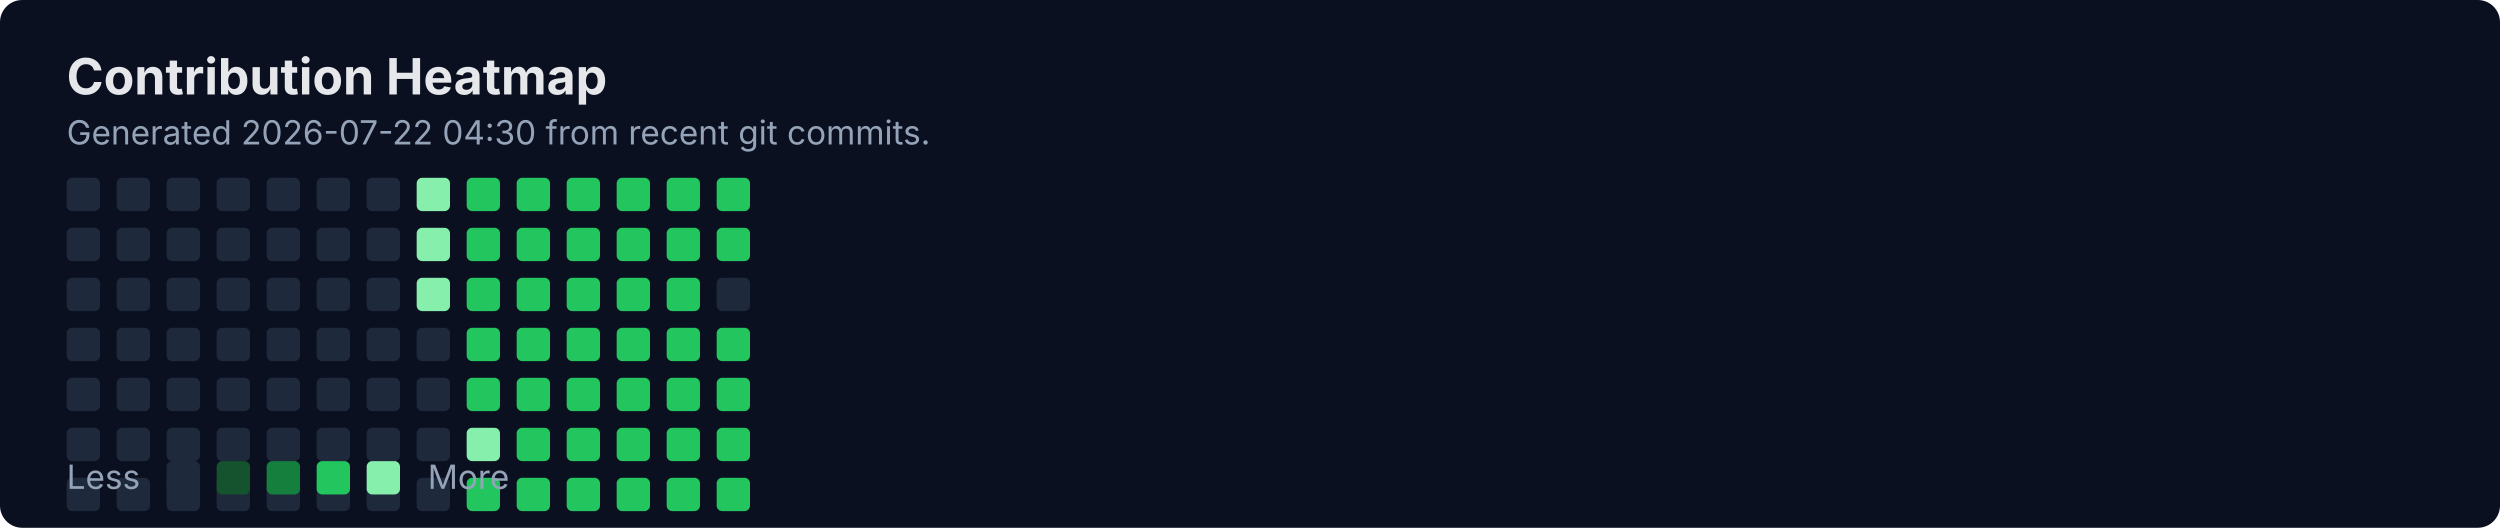
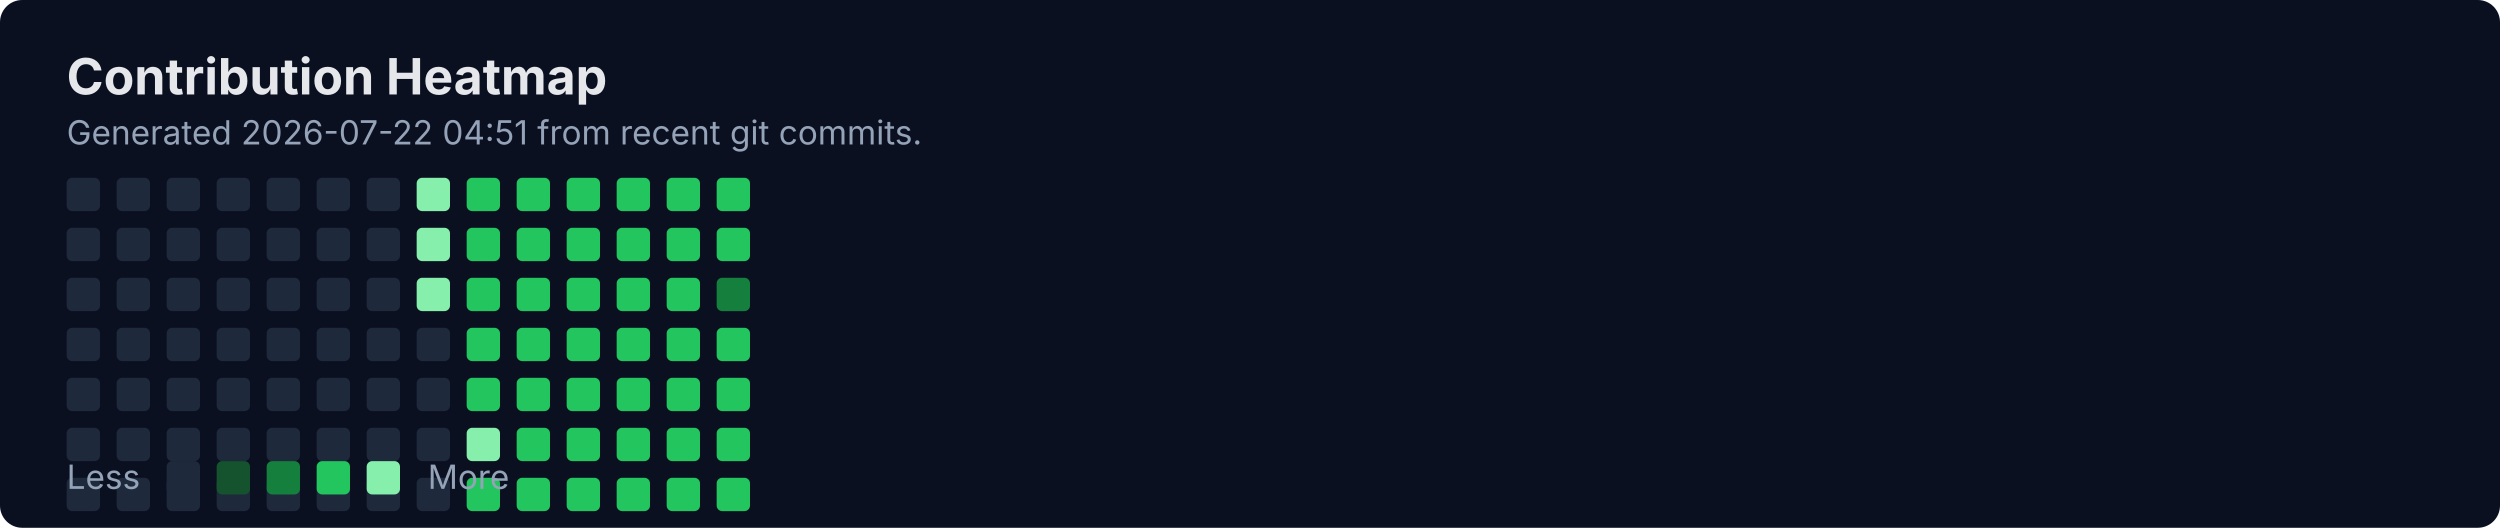
<svg xmlns="http://www.w3.org/2000/svg" width="900" height="190" viewBox="0 0 900 190" fill="none" role="img" aria-labelledby="title">
  <rect width="900" height="190" rx="8" fill="#0B1020" />
  <text x="24" y="34" fill="#E5E7EB" font-family="Inter, Segoe UI, Arial" font-size="18" font-weight="700">Contribution Heatmap</text>
-   <text x="24" y="52" fill="#94A3B8" font-family="Inter, Segoe UI, Arial" font-size="12">Generated 2026-07-22 04:30 from recent git commits.</text>
+   <text x="24" y="52" fill="#94A3B8" font-family="Inter, Segoe UI, Arial" font-size="12">Generated 2026-07-22 04:51 from recent git commits.</text>
  <rect x="24" y="118" width="12" height="12" rx="2" fill="#1E293B" />
  <rect x="24" y="136" width="12" height="12" rx="2" fill="#1E293B" />
  <rect x="24" y="154" width="12" height="12" rx="2" fill="#1E293B" />
  <rect x="24" y="172" width="12" height="12" rx="2" fill="#1E293B" />
  <rect x="24" y="64" width="12" height="12" rx="2" fill="#1E293B" />
  <rect x="24" y="82" width="12" height="12" rx="2" fill="#1E293B" />
  <rect x="24" y="100" width="12" height="12" rx="2" fill="#1E293B" />
  <rect x="42" y="118" width="12" height="12" rx="2" fill="#1E293B" />
  <rect x="42" y="136" width="12" height="12" rx="2" fill="#1E293B" />
  <rect x="42" y="154" width="12" height="12" rx="2" fill="#1E293B" />
  <rect x="42" y="172" width="12" height="12" rx="2" fill="#1E293B" />
  <rect x="42" y="64" width="12" height="12" rx="2" fill="#1E293B" />
  <rect x="42" y="82" width="12" height="12" rx="2" fill="#1E293B" />
  <rect x="42" y="100" width="12" height="12" rx="2" fill="#1E293B" />
  <rect x="60" y="118" width="12" height="12" rx="2" fill="#1E293B" />
  <rect x="60" y="136" width="12" height="12" rx="2" fill="#1E293B" />
  <rect x="60" y="154" width="12" height="12" rx="2" fill="#1E293B" />
  <rect x="60" y="172" width="12" height="12" rx="2" fill="#1E293B" />
  <rect x="60" y="64" width="12" height="12" rx="2" fill="#1E293B" />
  <rect x="60" y="82" width="12" height="12" rx="2" fill="#1E293B" />
  <rect x="60" y="100" width="12" height="12" rx="2" fill="#1E293B" />
  <rect x="78" y="118" width="12" height="12" rx="2" fill="#1E293B" />
  <rect x="78" y="136" width="12" height="12" rx="2" fill="#1E293B" />
  <rect x="78" y="154" width="12" height="12" rx="2" fill="#1E293B" />
  <rect x="78" y="172" width="12" height="12" rx="2" fill="#1E293B" />
  <rect x="78" y="64" width="12" height="12" rx="2" fill="#1E293B" />
  <rect x="78" y="82" width="12" height="12" rx="2" fill="#1E293B" />
  <rect x="78" y="100" width="12" height="12" rx="2" fill="#1E293B" />
  <rect x="96" y="118" width="12" height="12" rx="2" fill="#1E293B" />
  <rect x="96" y="136" width="12" height="12" rx="2" fill="#1E293B" />
  <rect x="96" y="154" width="12" height="12" rx="2" fill="#1E293B" />
  <rect x="96" y="172" width="12" height="12" rx="2" fill="#1E293B" />
  <rect x="96" y="64" width="12" height="12" rx="2" fill="#1E293B" />
  <rect x="96" y="82" width="12" height="12" rx="2" fill="#1E293B" />
  <rect x="96" y="100" width="12" height="12" rx="2" fill="#1E293B" />
  <rect x="114" y="118" width="12" height="12" rx="2" fill="#1E293B" />
  <rect x="114" y="136" width="12" height="12" rx="2" fill="#1E293B" />
  <rect x="114" y="154" width="12" height="12" rx="2" fill="#1E293B" />
  <rect x="114" y="172" width="12" height="12" rx="2" fill="#1E293B" />
  <rect x="114" y="64" width="12" height="12" rx="2" fill="#1E293B" />
  <rect x="114" y="82" width="12" height="12" rx="2" fill="#1E293B" />
  <rect x="114" y="100" width="12" height="12" rx="2" fill="#1E293B" />
  <rect x="132" y="118" width="12" height="12" rx="2" fill="#1E293B" />
  <rect x="132" y="136" width="12" height="12" rx="2" fill="#1E293B" />
  <rect x="132" y="154" width="12" height="12" rx="2" fill="#1E293B" />
  <rect x="132" y="172" width="12" height="12" rx="2" fill="#1E293B" />
  <rect x="132" y="64" width="12" height="12" rx="2" fill="#1E293B" />
  <rect x="132" y="82" width="12" height="12" rx="2" fill="#1E293B" />
  <rect x="132" y="100" width="12" height="12" rx="2" fill="#1E293B" />
  <rect x="150" y="118" width="12" height="12" rx="2" fill="#1E293B" />
  <rect x="150" y="136" width="12" height="12" rx="2" fill="#1E293B" />
  <rect x="150" y="154" width="12" height="12" rx="2" fill="#1E293B" />
  <rect x="150" y="172" width="12" height="12" rx="2" fill="#1E293B" />
  <rect x="150" y="64" width="12" height="12" rx="2" fill="#86EFAC" />
  <rect x="150" y="82" width="12" height="12" rx="2" fill="#86EFAC" />
  <rect x="150" y="100" width="12" height="12" rx="2" fill="#86EFAC" />
  <rect x="168" y="118" width="12" height="12" rx="2" fill="#22C55E" />
  <rect x="168" y="136" width="12" height="12" rx="2" fill="#22C55E" />
  <rect x="168" y="154" width="12" height="12" rx="2" fill="#86EFAC" />
  <rect x="168" y="172" width="12" height="12" rx="2" fill="#22C55E" />
  <rect x="168" y="64" width="12" height="12" rx="2" fill="#22C55E" />
  <rect x="168" y="82" width="12" height="12" rx="2" fill="#22C55E" />
  <rect x="168" y="100" width="12" height="12" rx="2" fill="#22C55E" />
  <rect x="186" y="118" width="12" height="12" rx="2" fill="#22C55E" />
  <rect x="186" y="136" width="12" height="12" rx="2" fill="#22C55E" />
  <rect x="186" y="154" width="12" height="12" rx="2" fill="#22C55E" />
  <rect x="186" y="172" width="12" height="12" rx="2" fill="#22C55E" />
  <rect x="186" y="64" width="12" height="12" rx="2" fill="#22C55E" />
  <rect x="186" y="82" width="12" height="12" rx="2" fill="#22C55E" />
  <rect x="186" y="100" width="12" height="12" rx="2" fill="#22C55E" />
  <rect x="204" y="118" width="12" height="12" rx="2" fill="#22C55E" />
  <rect x="204" y="136" width="12" height="12" rx="2" fill="#22C55E" />
  <rect x="204" y="154" width="12" height="12" rx="2" fill="#22C55E" />
  <rect x="204" y="172" width="12" height="12" rx="2" fill="#22C55E" />
  <rect x="204" y="64" width="12" height="12" rx="2" fill="#22C55E" />
  <rect x="204" y="82" width="12" height="12" rx="2" fill="#22C55E" />
  <rect x="204" y="100" width="12" height="12" rx="2" fill="#22C55E" />
  <rect x="222" y="118" width="12" height="12" rx="2" fill="#22C55E" />
  <rect x="222" y="136" width="12" height="12" rx="2" fill="#22C55E" />
  <rect x="222" y="154" width="12" height="12" rx="2" fill="#22C55E" />
  <rect x="222" y="172" width="12" height="12" rx="2" fill="#22C55E" />
  <rect x="222" y="64" width="12" height="12" rx="2" fill="#22C55E" />
  <rect x="222" y="82" width="12" height="12" rx="2" fill="#22C55E" />
  <rect x="222" y="100" width="12" height="12" rx="2" fill="#22C55E" />
  <rect x="240" y="118" width="12" height="12" rx="2" fill="#22C55E" />
  <rect x="240" y="136" width="12" height="12" rx="2" fill="#22C55E" />
  <rect x="240" y="154" width="12" height="12" rx="2" fill="#22C55E" />
  <rect x="240" y="172" width="12" height="12" rx="2" fill="#22C55E" />
  <rect x="240" y="64" width="12" height="12" rx="2" fill="#22C55E" />
  <rect x="240" y="82" width="12" height="12" rx="2" fill="#22C55E" />
  <rect x="240" y="100" width="12" height="12" rx="2" fill="#22C55E" />
  <rect x="258" y="118" width="12" height="12" rx="2" fill="#22C55E" />
  <rect x="258" y="136" width="12" height="12" rx="2" fill="#22C55E" />
  <rect x="258" y="154" width="12" height="12" rx="2" fill="#22C55E" />
  <rect x="258" y="172" width="12" height="12" rx="2" fill="#22C55E" />
  <rect x="258" y="64" width="12" height="12" rx="2" fill="#22C55E" />
  <rect x="258" y="82" width="12" height="12" rx="2" fill="#22C55E" />
-   <rect x="258" y="100" width="12" height="12" rx="2" fill="#1E293B" />
+   <rect x="258" y="100" width="12" height="12" rx="2" fill="#15803D" />
  <text x="24" y="176" fill="#94A3B8" font-family="Inter, Segoe UI, Arial" font-size="12">Less</text>
  <rect x="60" y="166" width="12" height="12" rx="2" fill="#1E293B" />
  <rect x="78" y="166" width="12" height="12" rx="2" fill="#14532D" />
  <rect x="96" y="166" width="12" height="12" rx="2" fill="#15803D" />
  <rect x="114" y="166" width="12" height="12" rx="2" fill="#22C55E" />
  <rect x="132" y="166" width="12" height="12" rx="2" fill="#86EFAC" />
  <text x="154" y="176" fill="#94A3B8" font-family="Inter, Segoe UI, Arial" font-size="12">More</text>
</svg>
